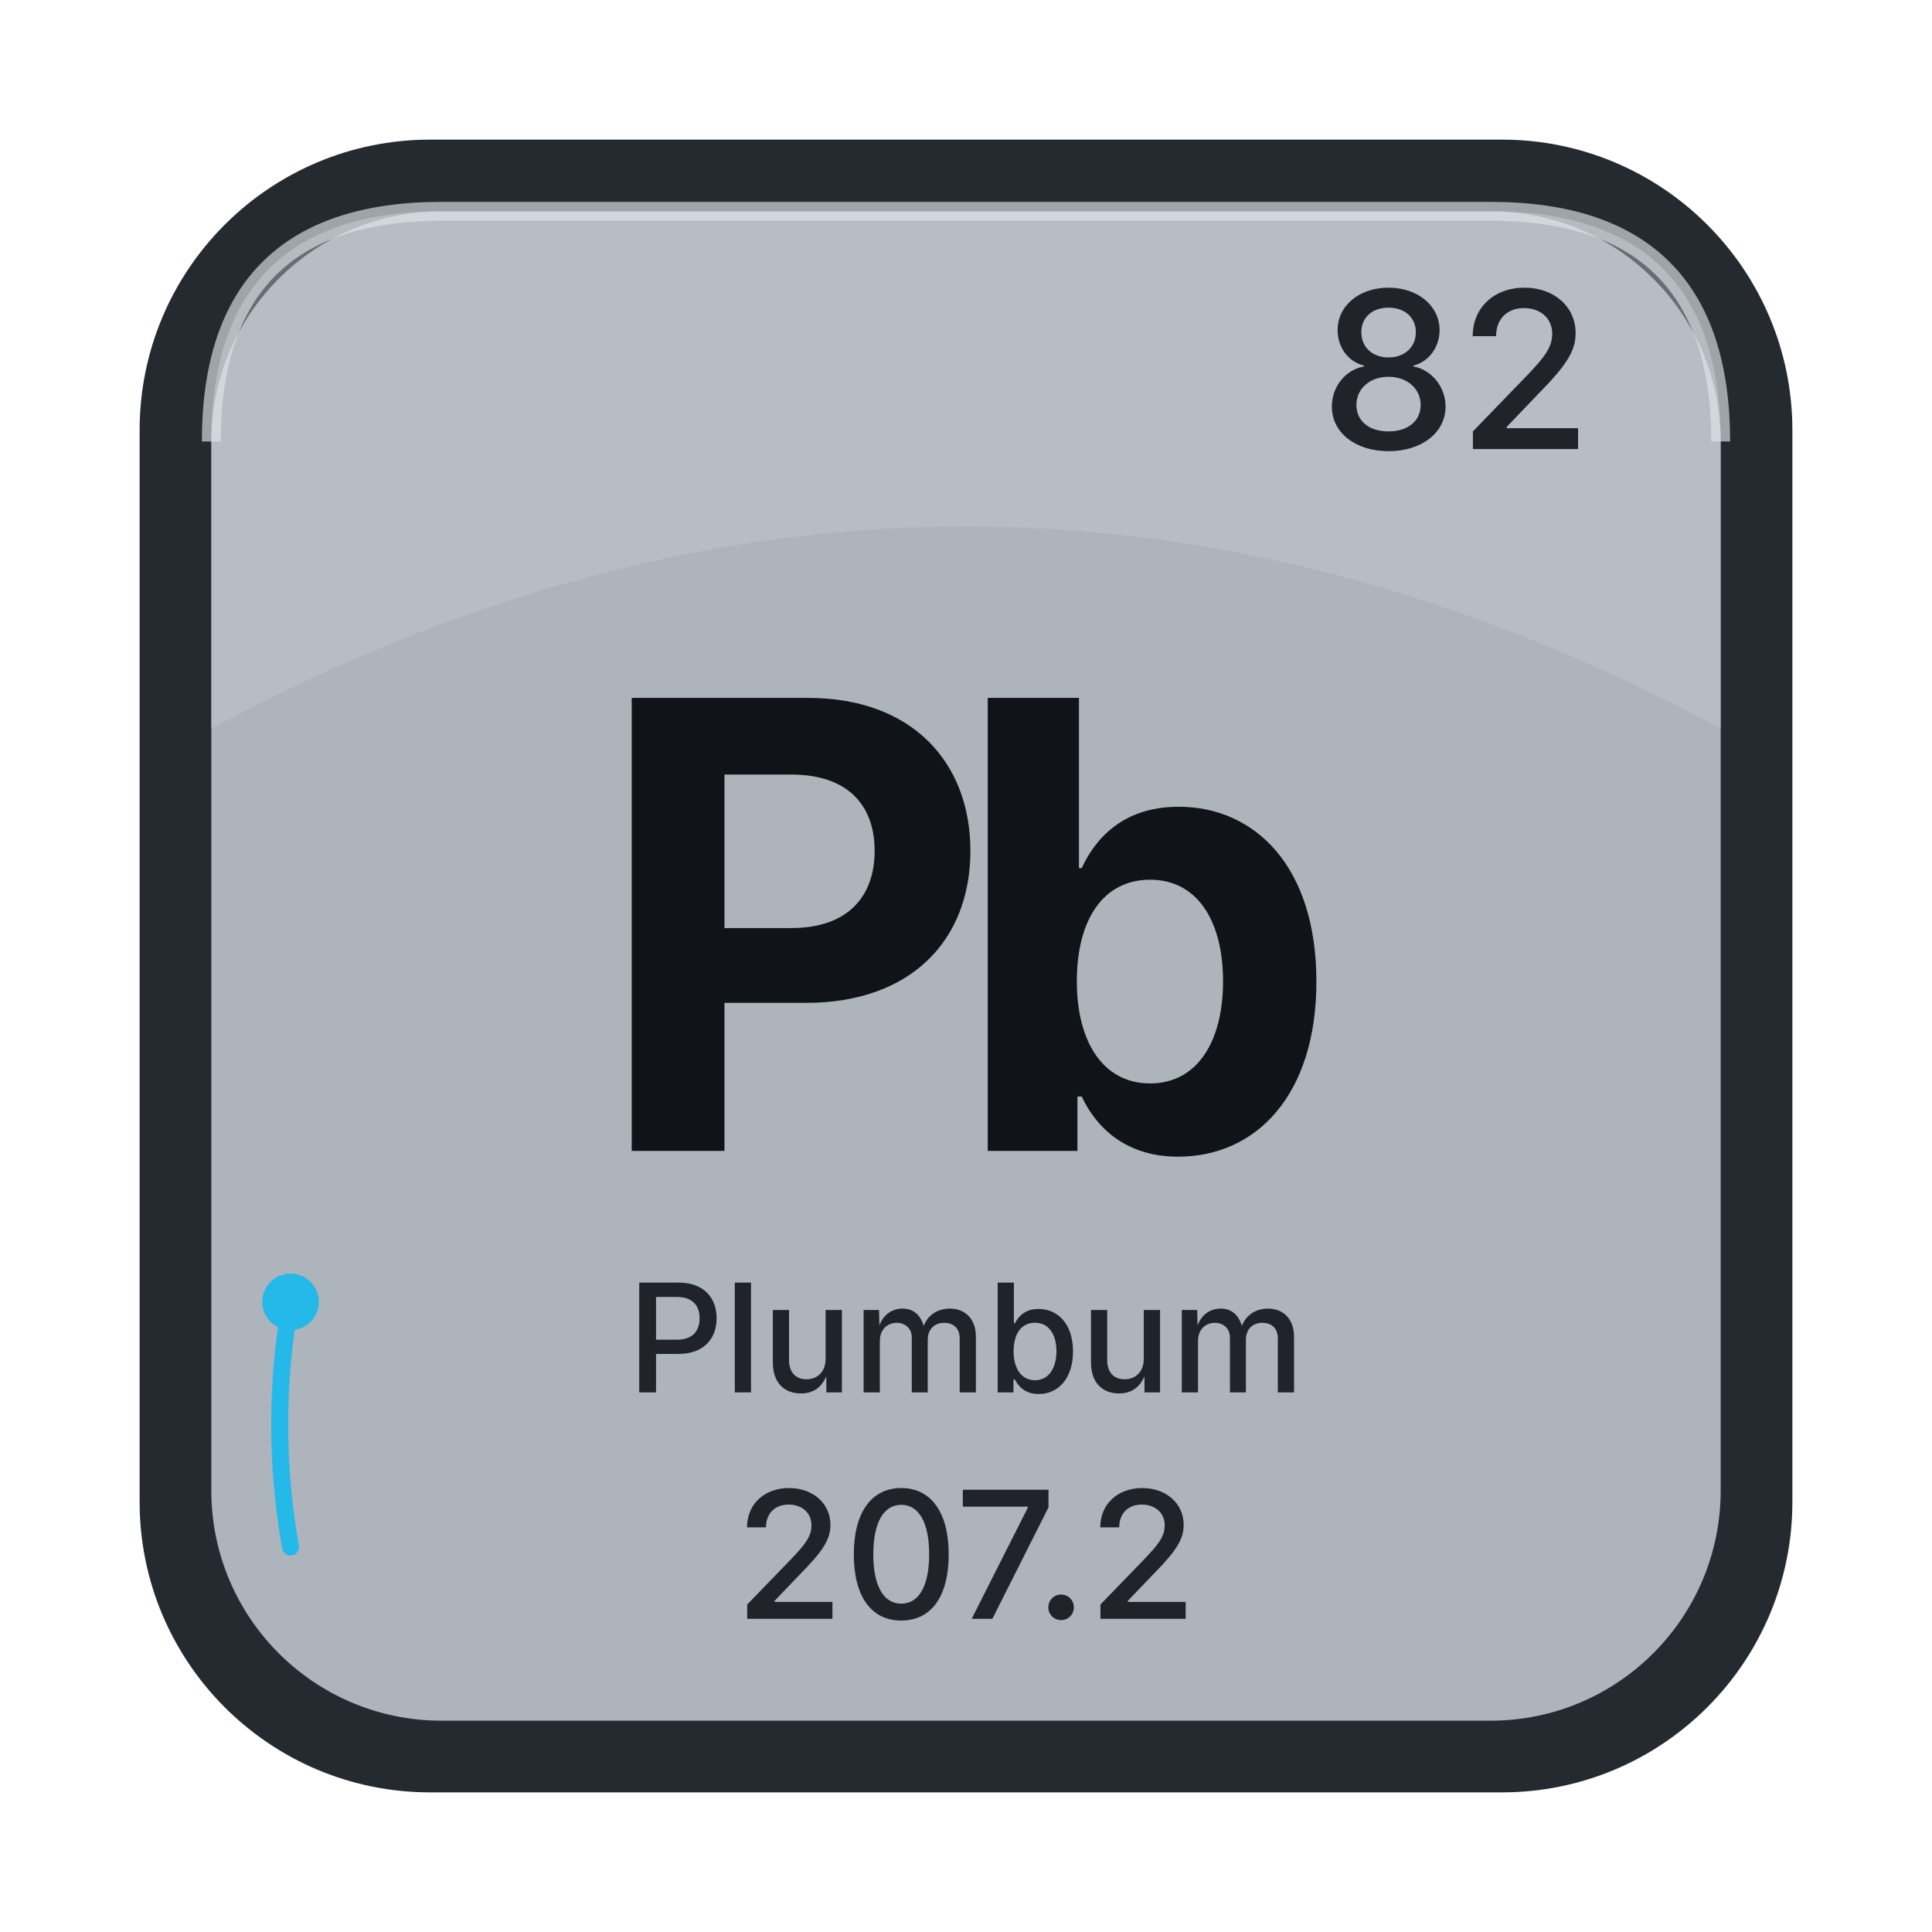
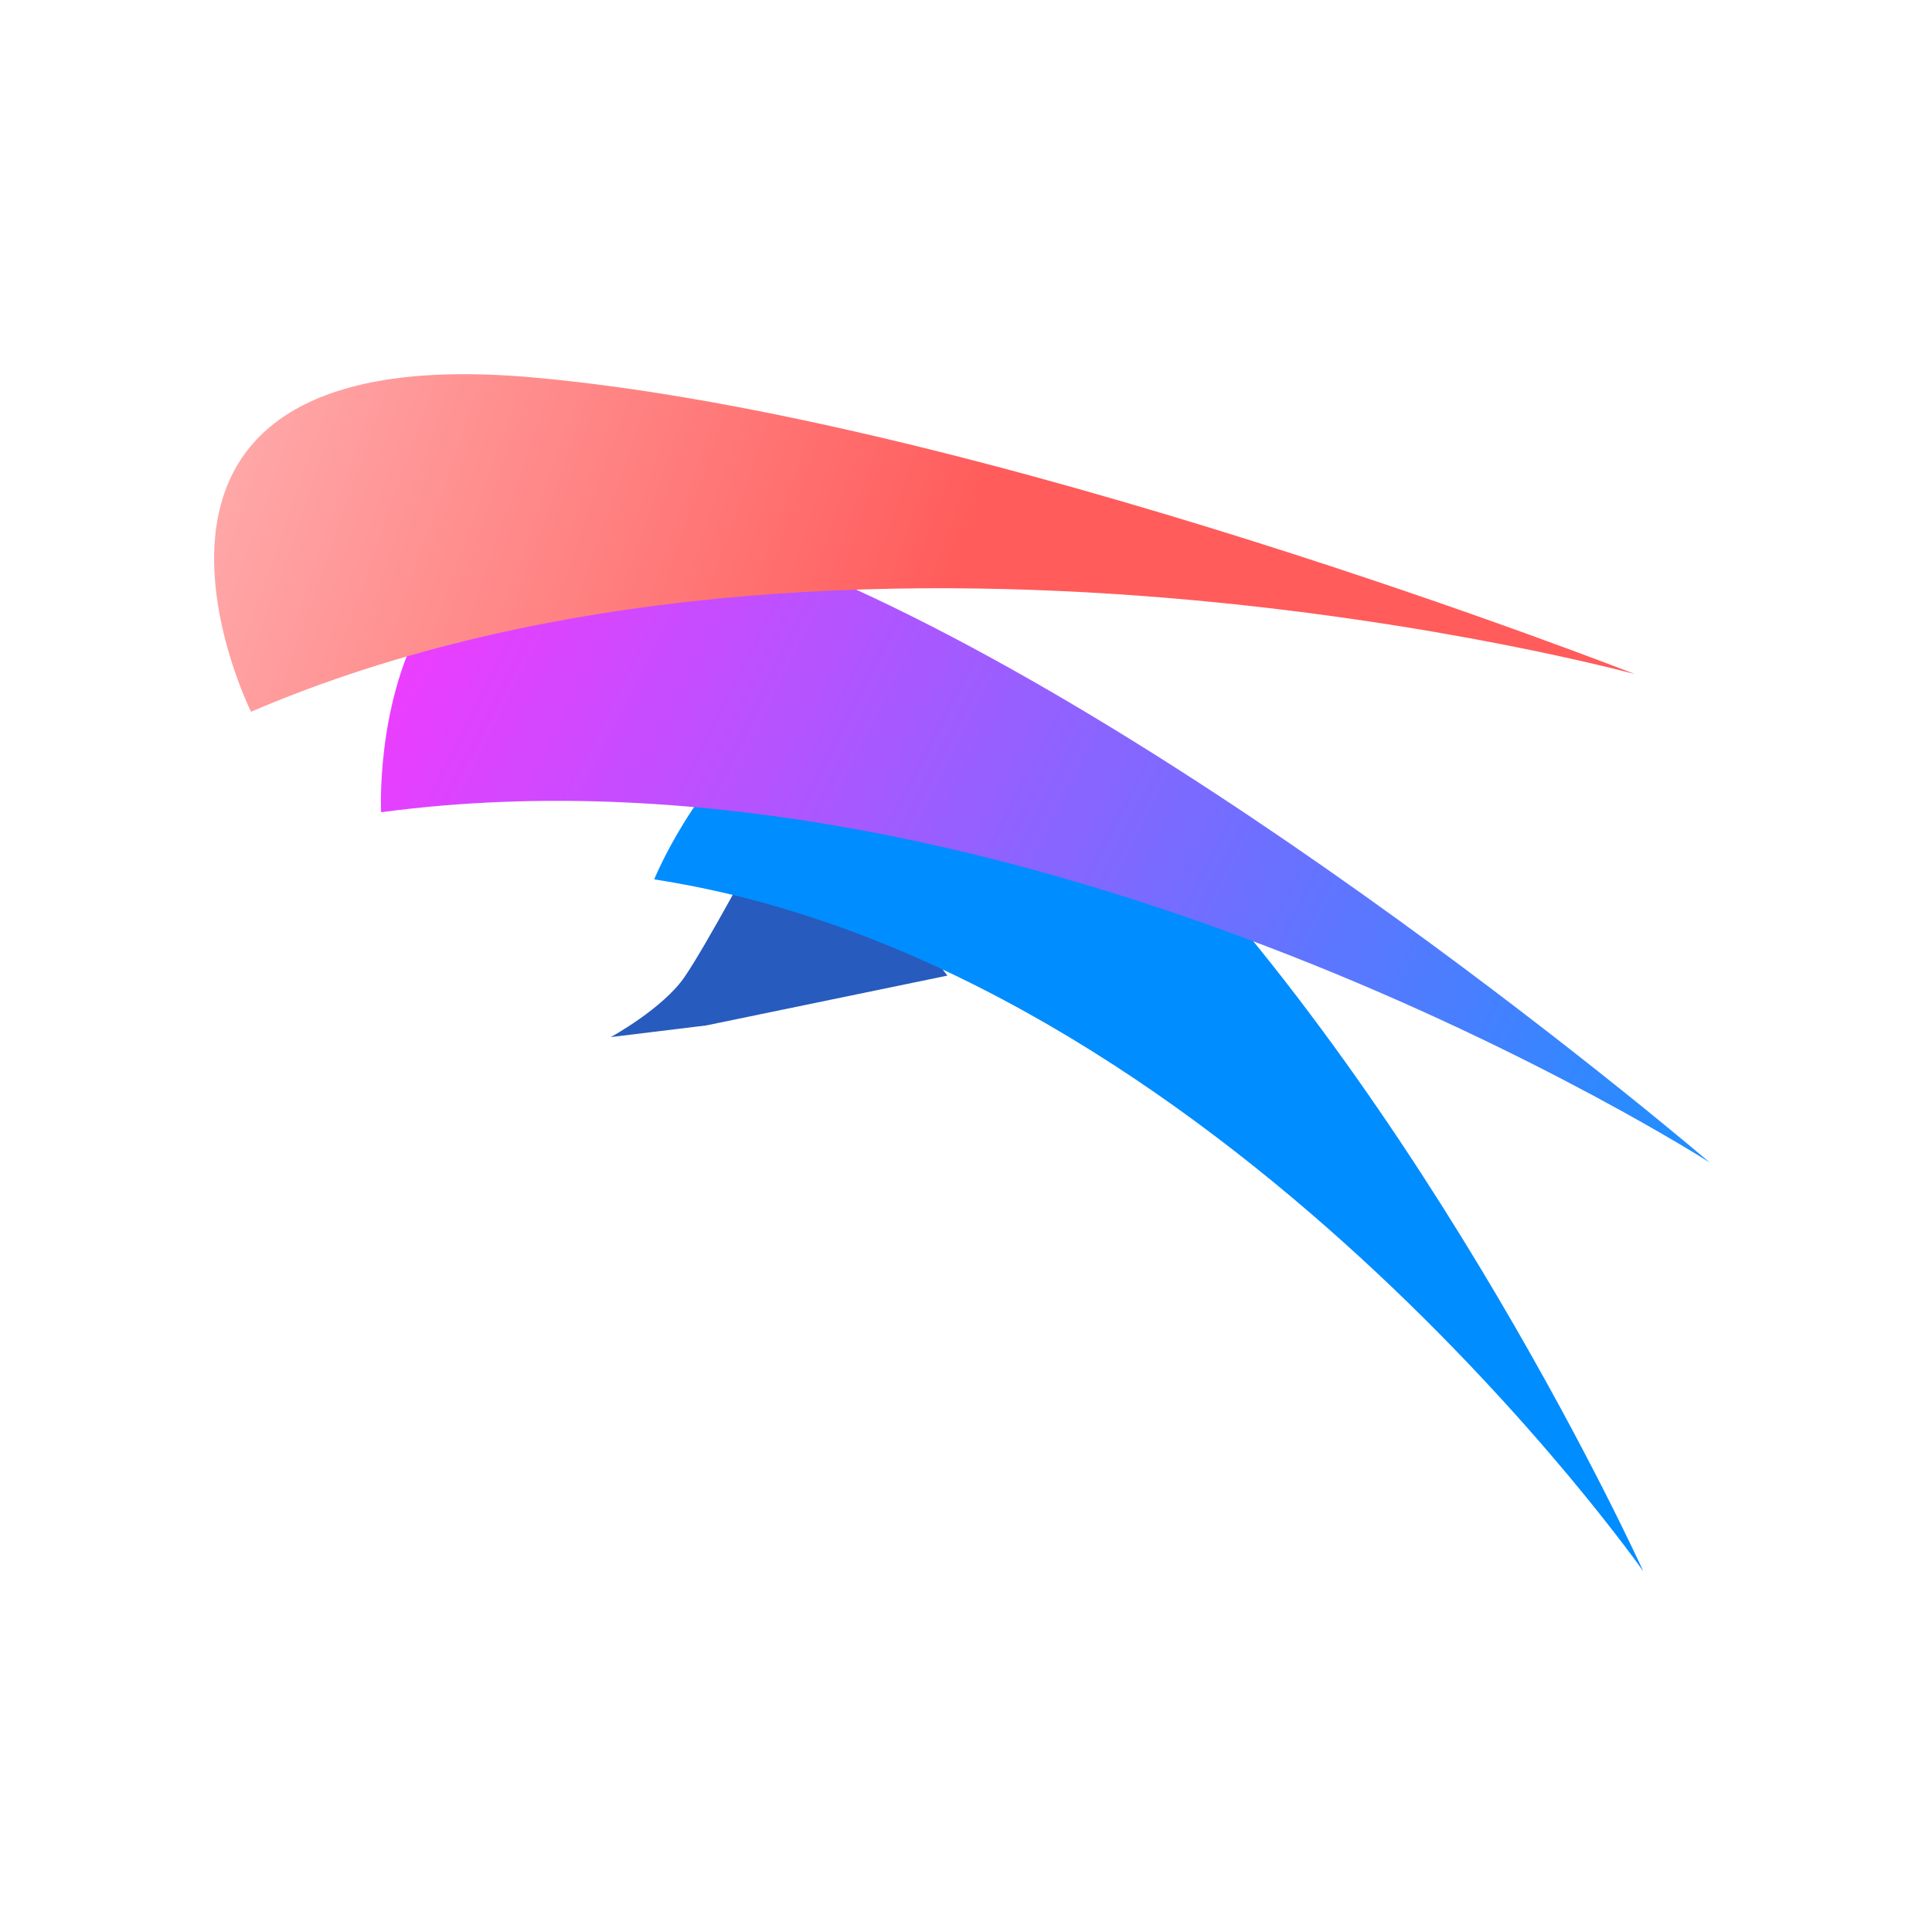
- <svg xmlns="http://www.w3.org/2000/svg" viewBox="0 0 1024 1024">
-   <rect x="74" y="74" width="876" height="876" rx="154" fill="#252A31" />
-   <rect x="112" y="112" width="800" height="800" rx="122" fill="#AEB4BC" />
-   <path d="M112 386 Q512 172 912 386 V234 Q912 112 790 112 H234 Q112 112 112 234Z" fill="#C5CAD1" opacity=".42" />
-   <path d="M112 234 Q112 112 234 112 H790 Q912 112 912 234" fill="none" stroke="#E1E5EA" stroke-width="10" opacity=".65" />
-   <text x="844" y="238" text-anchor="end" font-family="SF Pro Display, Inter, sans-serif" font-size="116" font-weight="500" fill="#20242A">82</text>
-   <text x="512" y="610" text-anchor="middle" font-family="SF Pro Display, Inter, sans-serif" font-size="330" font-weight="700" letter-spacing="-24" fill="#101317">Pb</text>
-   <text x="512" y="738" text-anchor="middle" font-family="SF Pro Display, Inter, sans-serif" font-size="80" font-weight="500" fill="#20242A">Plumbum</text>
-   <text x="512" y="858" text-anchor="middle" font-family="SF Pro Display, Inter, sans-serif" font-size="94" font-weight="500" fill="#20242A">207.2</text>
-   <path d="M154 820 A370 370 0 0 1 154 690" fill="none" stroke="#24B9E9" stroke-width="9" stroke-linecap="round" />
-   <circle cx="154" cy="690" r="15" fill="#24B9E9" />
+ <svg xmlns="http://www.w3.org/2000/svg" xmlns:xlink="http://www.w3.org/1999/xlink" id="svg8" version="1.1" viewBox="0 0 12.7 12.7" height="48" width="48">
+   <defs id="defs2">
+     <linearGradient id="linearGradient847">
+       <stop id="stop843" offset="0" style="stop-color:#ffacad;stop-opacity:1" />
+       <stop id="stop845" offset="1" style="stop-color:#ff5c5b;stop-opacity:1" />
+     </linearGradient>
+     <linearGradient id="linearGradient4759">
+       <stop id="stop4755" offset="0" style="stop-color:#ef3cff;stop-opacity:1" />
+       <stop id="stop4757" offset="1" style="stop-color:#1c90ff;stop-opacity:1" />
+     </linearGradient>
+     <linearGradient y2="35.516" x2="113.087" y1="28.293" x1="85.23" gradientTransform="matrix(0.3459751,0.06144722,-0.06655638,0.3194166,-25.1488,274.4121)" gradientUnits="userSpaceOnUse" id="linearGradient953" xlink:href="#linearGradient4759" />
+     <linearGradient y2="208.232" x2="72.363" y1="196.652" x1="39.631" gradientTransform="matrix(0.1566647,0,0,0.1566647,-5.17933,256.3406)" gradientUnits="userSpaceOnUse" id="linearGradient955" xlink:href="#linearGradient847" />
+   </defs>
+   <g transform="translate(0,-284.3)" id="layer1">
+     <g transform="matrix(0.7767492,0,0,0.7799375,1.466232,64.01204)" id="g889">
+       <g transform="matrix(1.19632,0,0,1.19632,-1.311173,-57.92871)" id="g44">
+         <path style="fill:#275bbd;fill-opacity:1;stroke:none;stroke-width:0.025px;stroke-linecap:butt;stroke-linejoin:miter;stroke-opacity:1" d="m 4.898,290.46 c 0,0 -0.382,0.714 -0.537,0.938 -0.154,0.224 -0.522,0.424 -0.522,0.424 l 0.675,-0.082 1.706,-0.351 c 0,0 -0.791,-1.07 -1.323,-0.929 z" id="path879-7" />
+         <path id="path4715-0" d="m 4.146,290.711 c 0,0 1.117,-2.751 3.302,-0.598 2.185,2.153 3.695,5.473 3.695,5.473 0,0 -2.994,-4.26 -6.997,-4.875 z" style="fill:#008dff;fill-opacity:1;stroke:none;stroke-width:0.09px;stroke-linecap:butt;stroke-linejoin:miter;stroke-opacity:1" />
+         <path id="path4715-6-93" d="m 2.214,290.237 c 0,0 -0.151,-2.947 2.775,-1.815 2.926,1.131 6.624,4.284 6.624,4.284 0,0 -4.811,-3.079 -9.399,-2.468 z" style="fill:url(#linearGradient953);fill-opacity:1;stroke:none;stroke-width:0.09px;stroke-linecap:butt;stroke-linejoin:miter;stroke-opacity:1" />
+         <path id="path4715-6-9-6" d="m 1.294,289.53 c 0,0 -1.323,-2.646 1.985,-2.356 3.16,0.277 7.805,2.091 7.805,2.091 0,0 -5.604,-1.524 -9.79,0.265 z" style="fill:url(#linearGradient955);fill-opacity:1;stroke:none;stroke-width:0.09px;stroke-linecap:butt;stroke-linejoin:miter;stroke-opacity:1;opacity:1" />
+       </g>
+     </g>
+   </g>
</svg>
